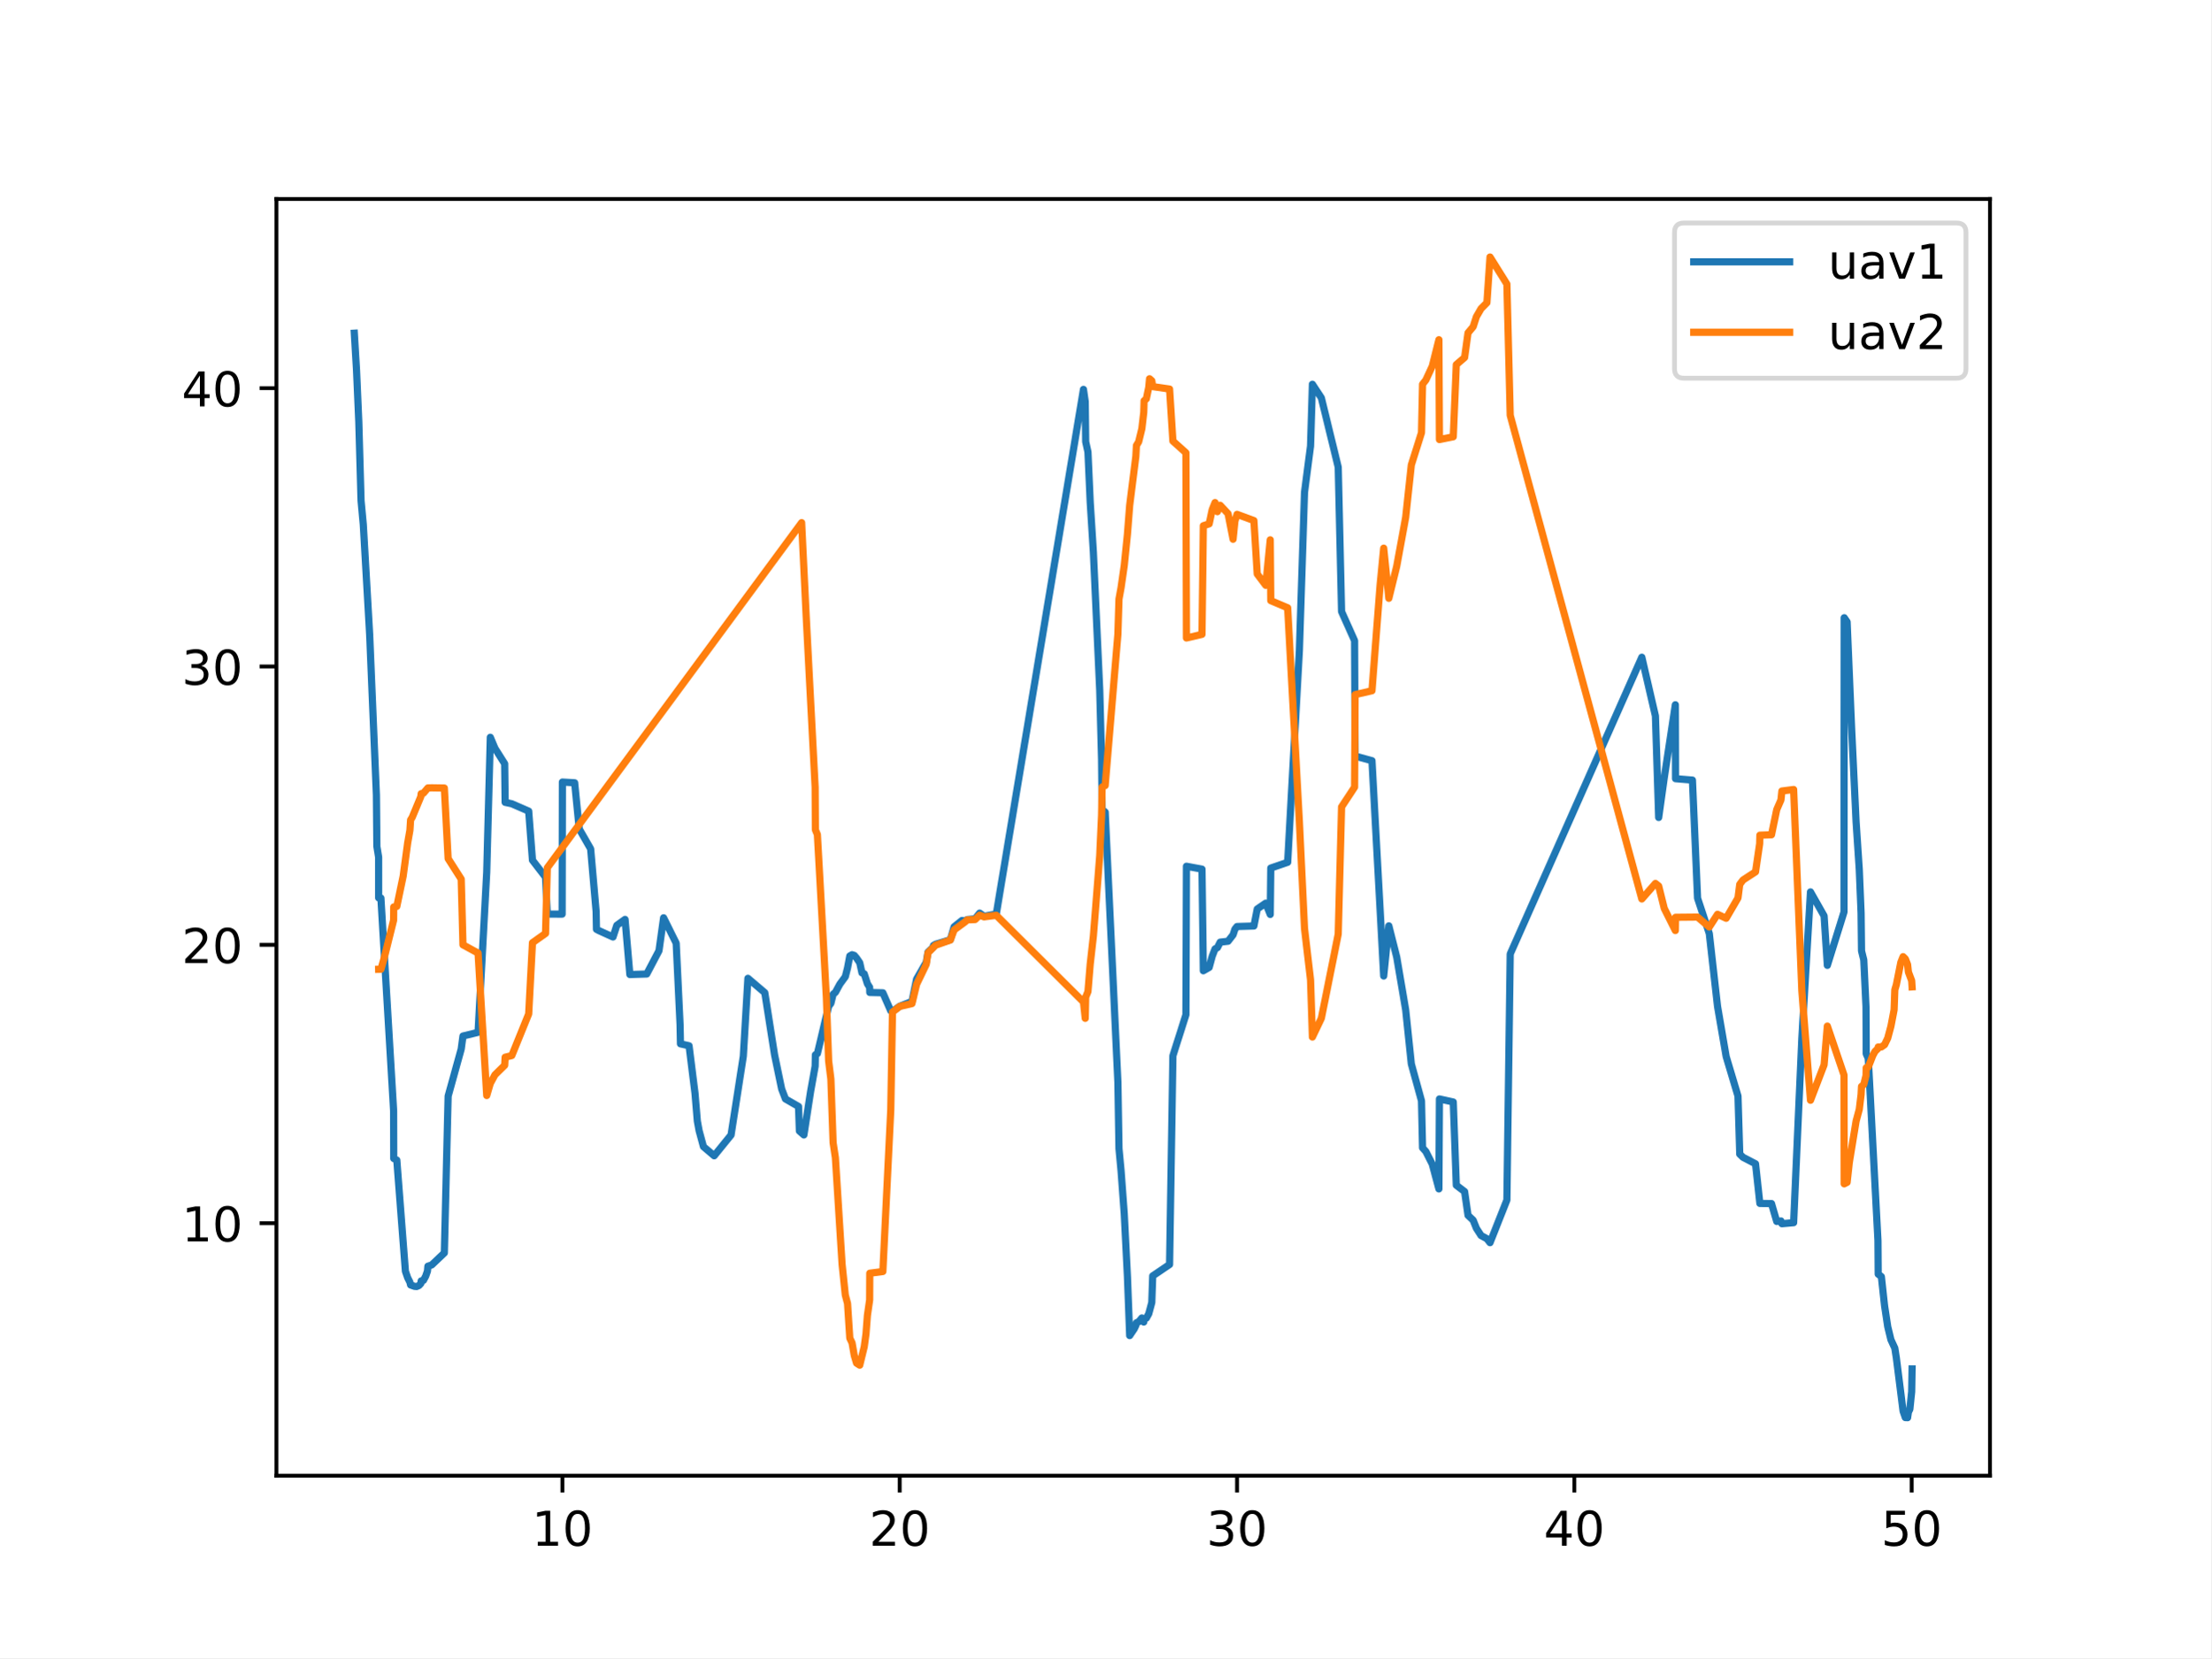
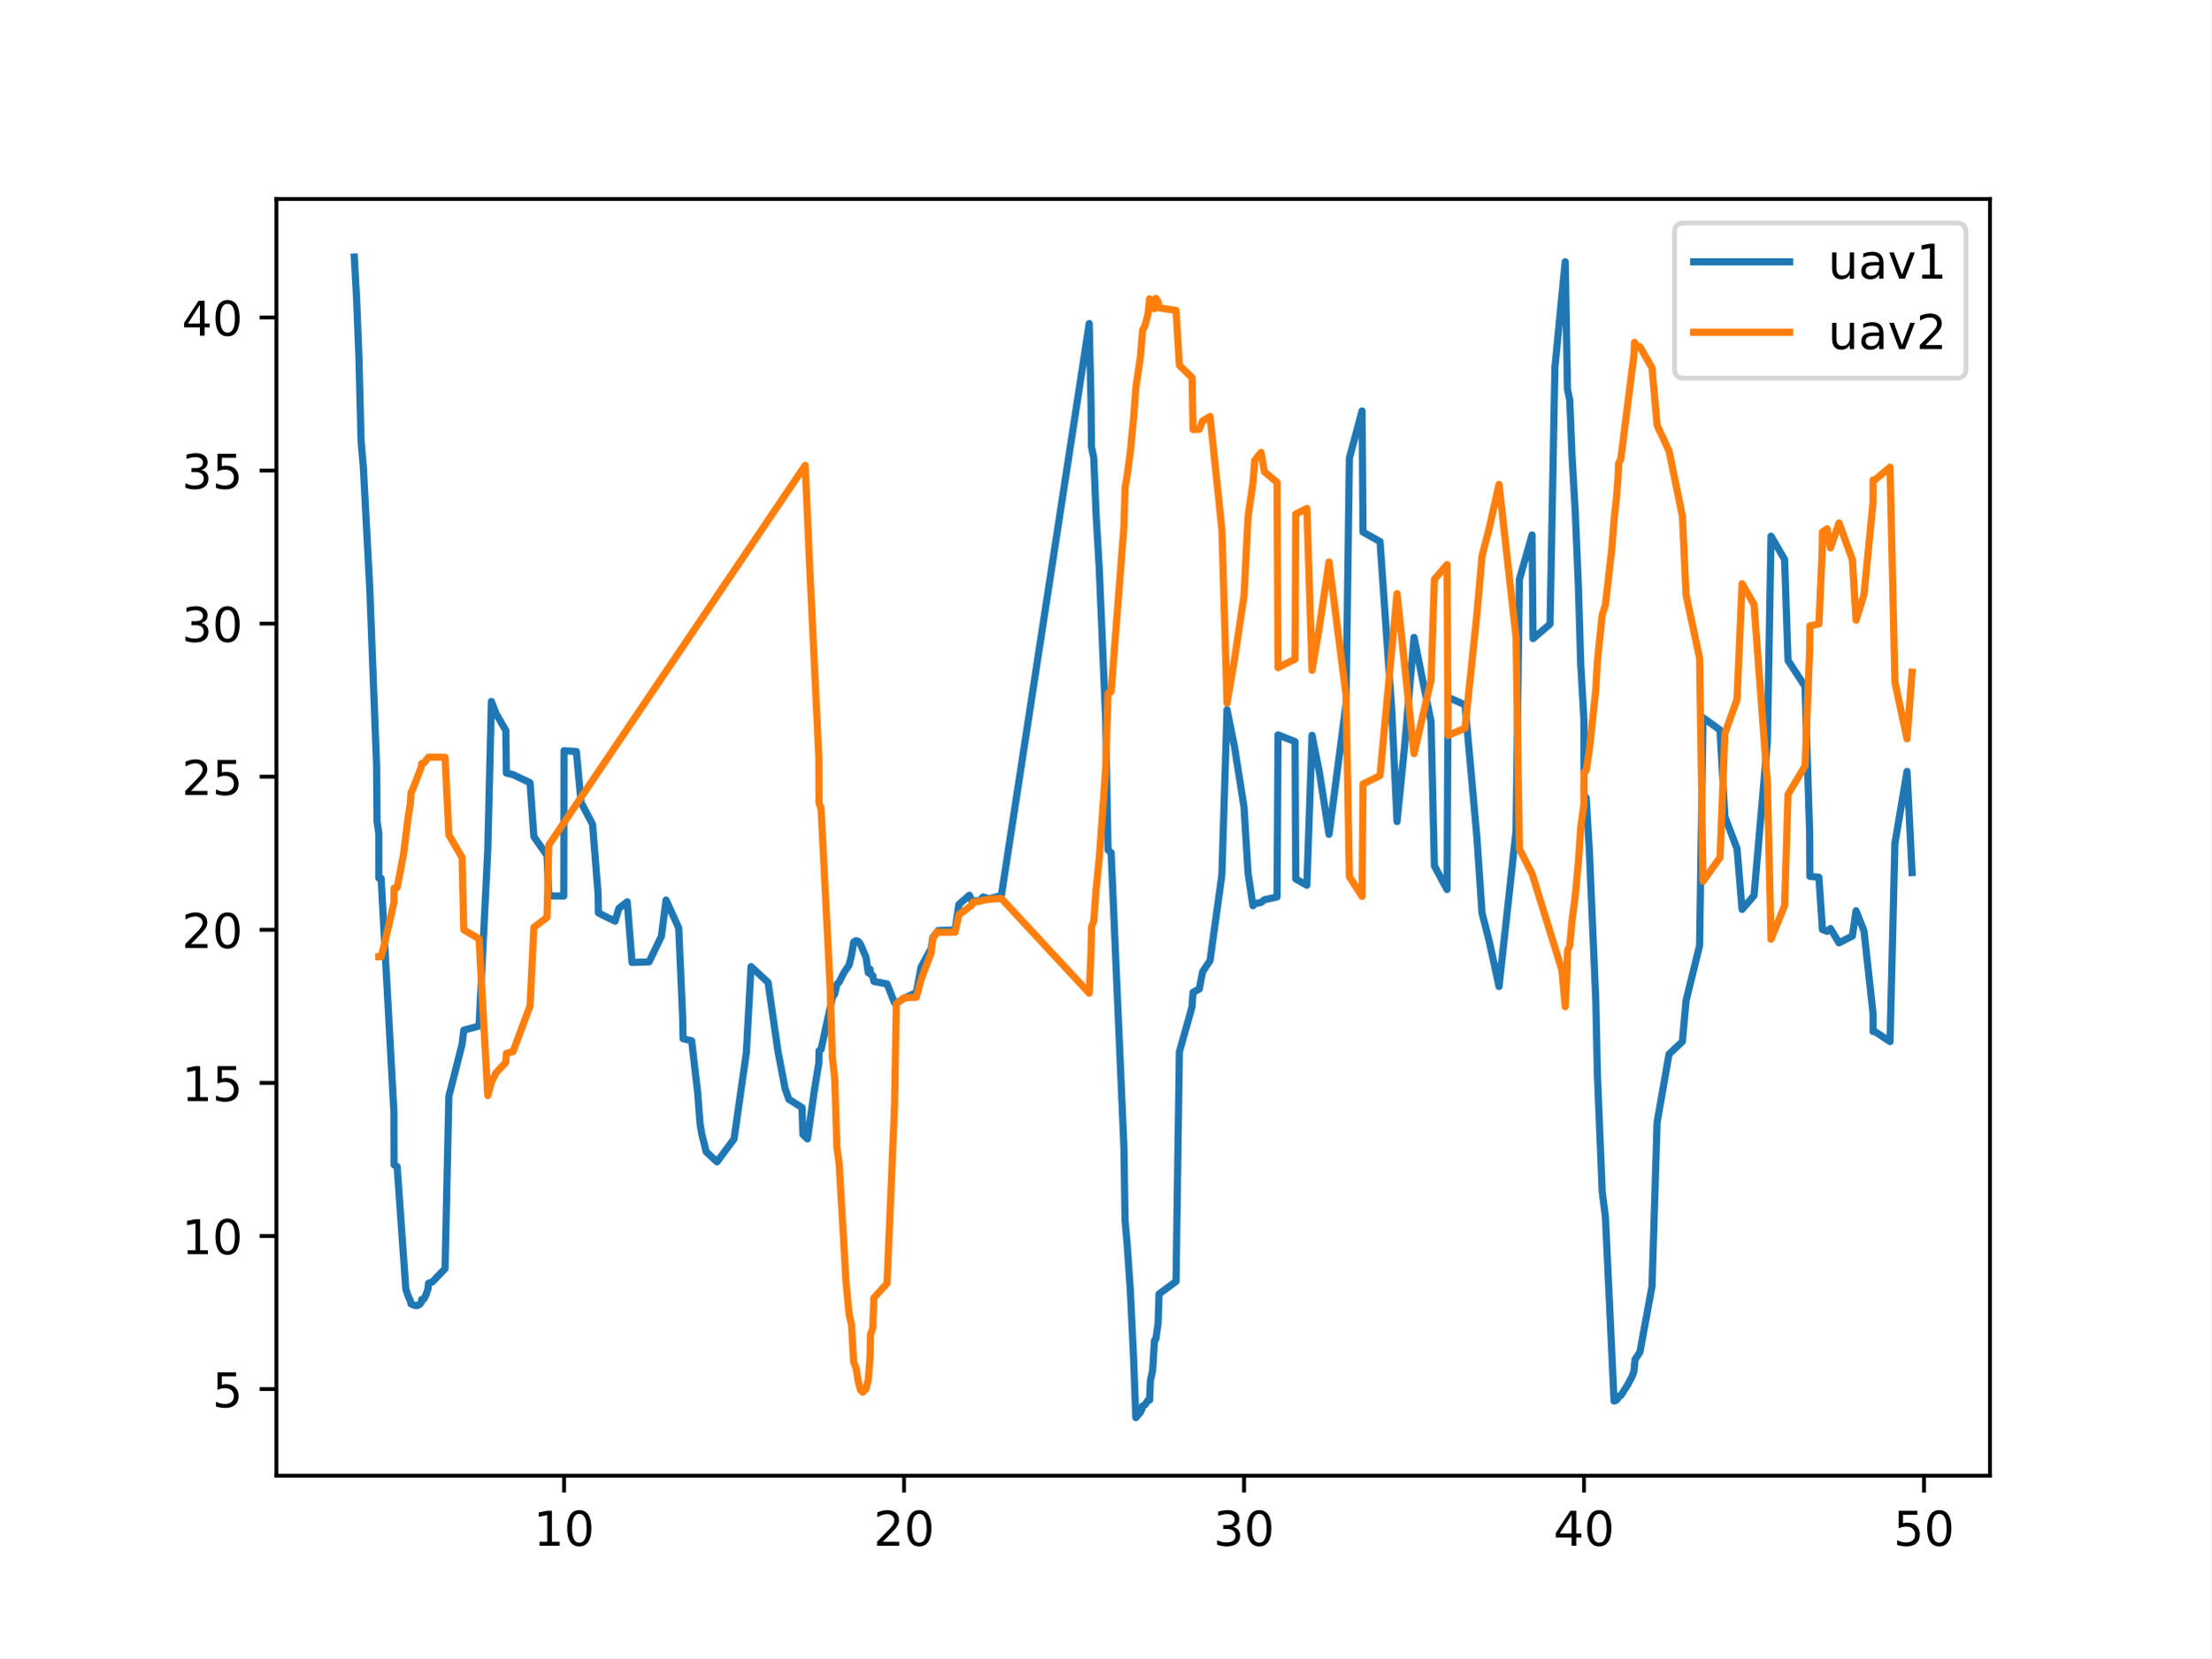
<svg xmlns="http://www.w3.org/2000/svg" xmlns:xlink="http://www.w3.org/1999/xlink" height="345.6pt" version="1.1" viewBox="0 0 460.8 345.6" width="460.8pt">
  <defs>
    <style type="text/css">*{stroke-linecap:butt;stroke-linejoin:round;}</style>
  </defs>
  <g id="figure_1">
    <g id="patch_1">
      <path d="M 0 345.6  L 460.8 345.6  L 460.8 0  L 0 0  z " style="fill:#ffffff;" />
    </g>
    <g id="axes_1">
      <g id="patch_2">
        <path d="M 57.6 307.584  L 414.72 307.584  L 414.72 41.472  L 57.6 41.472  z " style="fill:#ffffff;" />
      </g>
      <g id="matplotlib.axis_1">
        <g id="xtick_1">
          <g id="line2d_1">
            <defs>
-               <path d="M 0 0  L 0 3.5  " id="m34986aa3cf" style="stroke:#000000;stroke-width:0.8;" />
+               <path d="M 0 0  L 0 3.5  " id="m1270eafcde" style="stroke:#000000;stroke-width:0.8;" />
            </defs>
            <g>
-               <use style="stroke:#000000;stroke-width:0.8;" x="117.202" xlink:href="#m34986aa3cf" y="307.584" />
+               <use style="stroke:#000000;stroke-width:0.8;" x="117.545" xlink:href="#m1270eafcde" y="307.584" />
            </g>
          </g>
          <g id="text_1">
-             <g transform="translate(110.8391 322.1824)scale(0.1 -0.1)">
+             <g transform="translate(111.1828 322.1824)scale(0.1 -0.1)">
              <defs>
                <path d="M 12.406 8.297  L 28.516 8.297  L 28.516 63.922  L 10.984 60.406  L 10.984 69.391  L 28.422 72.906  L 38.281 72.906  L 38.281 8.297  L 54.391 8.297  L 54.391 0  L 12.406 0  z " id="DejaVuSans-49" />
                <path d="M 31.781 66.406  Q 24.172 66.406 20.328 58.906  Q 16.5 51.422 16.5 36.375  Q 16.5 21.391 20.328 13.891  Q 24.172 6.391 31.781 6.391  Q 39.453 6.391 43.281 13.891  Q 47.125 21.391 47.125 36.375  Q 47.125 51.422 43.281 58.906  Q 39.453 66.406 31.781 66.406  z M 31.781 74.219  Q 44.047 74.219 50.516 64.516  Q 56.984 54.828 56.984 36.375  Q 56.984 17.969 50.516 8.266  Q 44.047 -1.422 31.781 -1.422  Q 19.531 -1.422 13.062 8.266  Q 6.594 17.969 6.594 36.375  Q 6.594 54.828 13.062 64.516  Q 19.531 74.219 31.781 74.219  z " id="DejaVuSans-48" />
              </defs>
              <use xlink:href="#DejaVuSans-49" />
              <use x="63.623" xlink:href="#DejaVuSans-48" />
            </g>
          </g>
        </g>
        <g id="xtick_2">
          <g id="line2d_2">
            <g>
-               <use style="stroke:#000000;stroke-width:0.8;" x="187.502" xlink:href="#m34986aa3cf" y="307.584" />
+               <use style="stroke:#000000;stroke-width:0.8;" x="188.403" xlink:href="#m1270eafcde" y="307.584" />
            </g>
          </g>
          <g id="text_2">
-             <g transform="translate(181.1396 322.1824)scale(0.1 -0.1)">
+             <g transform="translate(182.0405 322.1824)scale(0.1 -0.1)">
              <defs>
                <path d="M 19.188 8.297  L 53.609 8.297  L 53.609 0  L 7.328 0  L 7.328 8.297  Q 12.938 14.109 22.625 23.891  Q 32.328 33.688 34.812 36.531  Q 39.547 41.844 41.422 45.531  Q 43.312 49.219 43.312 52.781  Q 43.312 58.594 39.234 62.25  Q 35.156 65.922 28.609 65.922  Q 23.969 65.922 18.812 64.312  Q 13.672 62.703 7.812 59.422  L 7.812 69.391  Q 13.766 71.781 18.938 73  Q 24.125 74.219 28.422 74.219  Q 39.75 74.219 46.484 68.547  Q 53.219 62.891 53.219 53.422  Q 53.219 48.922 51.531 44.891  Q 49.859 40.875 45.406 35.406  Q 44.188 33.984 37.641 27.219  Q 31.109 20.453 19.188 8.297  z " id="DejaVuSans-50" />
              </defs>
              <use xlink:href="#DejaVuSans-50" />
              <use x="63.623" xlink:href="#DejaVuSans-48" />
            </g>
          </g>
        </g>
        <g id="xtick_3">
          <g id="line2d_3">
            <g>
-               <use style="stroke:#000000;stroke-width:0.8;" x="257.803" xlink:href="#m34986aa3cf" y="307.584" />
+               <use style="stroke:#000000;stroke-width:0.8;" x="259.261" xlink:href="#m1270eafcde" y="307.584" />
            </g>
          </g>
          <g id="text_3">
-             <g transform="translate(251.4401 322.1824)scale(0.1 -0.1)">
+             <g transform="translate(252.8982 322.1824)scale(0.1 -0.1)">
              <defs>
                <path d="M 40.578 39.312  Q 47.656 37.797 51.625 33  Q 55.609 28.219 55.609 21.188  Q 55.609 10.406 48.188 4.484  Q 40.766 -1.422 27.094 -1.422  Q 22.516 -1.422 17.656 -0.516  Q 12.797 0.391 7.625 2.203  L 7.625 11.719  Q 11.719 9.328 16.594 8.109  Q 21.484 6.891 26.812 6.891  Q 36.078 6.891 40.938 10.547  Q 45.797 14.203 45.797 21.188  Q 45.797 27.641 41.281 31.266  Q 36.766 34.906 28.719 34.906  L 20.219 34.906  L 20.219 43.016  L 29.109 43.016  Q 36.375 43.016 40.234 45.922  Q 44.094 48.828 44.094 54.297  Q 44.094 59.906 40.109 62.906  Q 36.141 65.922 28.719 65.922  Q 24.656 65.922 20.016 65.031  Q 15.375 64.156 9.812 62.312  L 9.812 71.094  Q 15.438 72.656 20.344 73.438  Q 25.25 74.219 29.594 74.219  Q 40.828 74.219 47.359 69.109  Q 53.906 64.016 53.906 55.328  Q 53.906 49.266 50.438 45.094  Q 46.969 40.922 40.578 39.312  z " id="DejaVuSans-51" />
              </defs>
              <use xlink:href="#DejaVuSans-51" />
              <use x="63.623" xlink:href="#DejaVuSans-48" />
            </g>
          </g>
        </g>
        <g id="xtick_4">
          <g id="line2d_4">
            <g>
-               <use style="stroke:#000000;stroke-width:0.8;" x="328.103" xlink:href="#m34986aa3cf" y="307.584" />
+               <use style="stroke:#000000;stroke-width:0.8;" x="330.118" xlink:href="#m1270eafcde" y="307.584" />
            </g>
          </g>
          <g id="text_4">
-             <g transform="translate(321.7406 322.1824)scale(0.1 -0.1)">
+             <g transform="translate(323.756 322.1824)scale(0.1 -0.1)">
              <defs>
                <path d="M 37.797 64.312  L 12.891 25.391  L 37.797 25.391  z M 35.203 72.906  L 47.609 72.906  L 47.609 25.391  L 58.016 25.391  L 58.016 17.188  L 47.609 17.188  L 47.609 0  L 37.797 0  L 37.797 17.188  L 4.891 17.188  L 4.891 26.703  z " id="DejaVuSans-52" />
              </defs>
              <use xlink:href="#DejaVuSans-52" />
              <use x="63.623" xlink:href="#DejaVuSans-48" />
            </g>
          </g>
        </g>
        <g id="xtick_5">
          <g id="line2d_5">
            <g>
-               <use style="stroke:#000000;stroke-width:0.8;" x="398.404" xlink:href="#m34986aa3cf" y="307.584" />
+               <use style="stroke:#000000;stroke-width:0.8;" x="400.976" xlink:href="#m1270eafcde" y="307.584" />
            </g>
          </g>
          <g id="text_5">
-             <g transform="translate(392.0412 322.1824)scale(0.1 -0.1)">
+             <g transform="translate(394.6137 322.1824)scale(0.1 -0.1)">
              <defs>
                <path d="M 10.797 72.906  L 49.516 72.906  L 49.516 64.594  L 19.828 64.594  L 19.828 46.734  Q 21.969 47.469 24.109 47.828  Q 26.266 48.188 28.422 48.188  Q 40.625 48.188 47.75 41.5  Q 54.891 34.812 54.891 23.391  Q 54.891 11.625 47.562 5.094  Q 40.234 -1.422 26.906 -1.422  Q 22.312 -1.422 17.547 -0.641  Q 12.797 0.141 7.719 1.703  L 7.719 11.625  Q 12.109 9.234 16.797 8.062  Q 21.484 6.891 26.703 6.891  Q 35.156 6.891 40.078 11.328  Q 45.016 15.766 45.016 23.391  Q 45.016 31 40.078 35.438  Q 35.156 39.891 26.703 39.891  Q 22.75 39.891 18.812 39.016  Q 14.891 38.141 10.797 36.281  z " id="DejaVuSans-53" />
              </defs>
              <use xlink:href="#DejaVuSans-53" />
              <use x="63.623" xlink:href="#DejaVuSans-48" />
            </g>
          </g>
        </g>
      </g>
      <g id="matplotlib.axis_2">
        <g id="ytick_1">
          <g id="line2d_6">
            <defs>
-               <path d="M 0 0  L -3.5 0  " id="m94eacf9398" style="stroke:#000000;stroke-width:0.8;" />
+               <path d="M 0 0  L -3.5 0  " id="m5171619e76" style="stroke:#000000;stroke-width:0.8;" />
            </defs>
            <g>
-               <use style="stroke:#000000;stroke-width:0.8;" x="57.6" xlink:href="#m94eacf9398" y="254.954" />
+               <use style="stroke:#000000;stroke-width:0.8;" x="57.6" xlink:href="#m5171619e76" y="289.53" />
            </g>
          </g>
          <g id="text_6">
-             <g transform="translate(37.875 258.7527)scale(0.1 -0.1)">
-               <use xlink:href="#DejaVuSans-49" />
-               <use x="63.623" xlink:href="#DejaVuSans-48" />
+             <g transform="translate(44.2375 293.3296)scale(0.1 -0.1)">
+               <use xlink:href="#DejaVuSans-53" />
            </g>
          </g>
        </g>
        <g id="ytick_2">
          <g id="line2d_7">
            <g>
-               <use style="stroke:#000000;stroke-width:0.8;" x="57.6" xlink:href="#m94eacf9398" y="196.934" />
+               <use style="stroke:#000000;stroke-width:0.8;" x="57.6" xlink:href="#m5171619e76" y="257.62" />
            </g>
          </g>
          <g id="text_7">
-             <g transform="translate(37.875 200.7334)scale(0.1 -0.1)">
-               <use xlink:href="#DejaVuSans-50" />
+             <g transform="translate(37.875 261.4195)scale(0.1 -0.1)">
+               <use xlink:href="#DejaVuSans-49" />
              <use x="63.623" xlink:href="#DejaVuSans-48" />
            </g>
          </g>
        </g>
        <g id="ytick_3">
          <g id="line2d_8">
            <g>
-               <use style="stroke:#000000;stroke-width:0.8;" x="57.6" xlink:href="#m94eacf9398" y="138.915" />
+               <use style="stroke:#000000;stroke-width:0.8;" x="57.6" xlink:href="#m5171619e76" y="225.71" />
            </g>
          </g>
          <g id="text_8">
-             <g transform="translate(37.875 142.714)scale(0.1 -0.1)">
-               <use xlink:href="#DejaVuSans-51" />
-               <use x="63.623" xlink:href="#DejaVuSans-48" />
+             <g transform="translate(37.875 229.5094)scale(0.1 -0.1)">
+               <use xlink:href="#DejaVuSans-49" />
+               <use x="63.623" xlink:href="#DejaVuSans-53" />
            </g>
          </g>
        </g>
        <g id="ytick_4">
          <g id="line2d_9">
            <g>
-               <use style="stroke:#000000;stroke-width:0.8;" x="57.6" xlink:href="#m94eacf9398" y="80.895" />
+               <use style="stroke:#000000;stroke-width:0.8;" x="57.6" xlink:href="#m5171619e76" y="193.8" />
            </g>
          </g>
          <g id="text_9">
-             <g transform="translate(37.875 84.6947)scale(0.1 -0.1)">
+             <g transform="translate(37.875 197.5994)scale(0.1 -0.1)">
+               <use xlink:href="#DejaVuSans-50" />
+               <use x="63.623" xlink:href="#DejaVuSans-48" />
+             </g>
+           </g>
+         </g>
+         <g id="ytick_5">
+           <g id="line2d_10">
+             <g>
+               <use style="stroke:#000000;stroke-width:0.8;" x="57.6" xlink:href="#m5171619e76" y="161.89" />
+             </g>
+           </g>
+           <g id="text_10">
+             <g transform="translate(37.875 165.6893)scale(0.1 -0.1)">
+               <use xlink:href="#DejaVuSans-50" />
+               <use x="63.623" xlink:href="#DejaVuSans-53" />
+             </g>
+           </g>
+         </g>
+         <g id="ytick_6">
+           <g id="line2d_11">
+             <g>
+               <use style="stroke:#000000;stroke-width:0.8;" x="57.6" xlink:href="#m5171619e76" y="129.98" />
+             </g>
+           </g>
+           <g id="text_11">
+             <g transform="translate(37.875 133.7792)scale(0.1 -0.1)">
+               <use xlink:href="#DejaVuSans-51" />
+               <use x="63.623" xlink:href="#DejaVuSans-48" />
+             </g>
+           </g>
+         </g>
+         <g id="ytick_7">
+           <g id="line2d_12">
+             <g>
+               <use style="stroke:#000000;stroke-width:0.8;" x="57.6" xlink:href="#m5171619e76" y="98.07" />
+             </g>
+           </g>
+           <g id="text_12">
+             <g transform="translate(37.875 101.8691)scale(0.1 -0.1)">
+               <use xlink:href="#DejaVuSans-51" />
+               <use x="63.623" xlink:href="#DejaVuSans-53" />
+             </g>
+           </g>
+         </g>
+         <g id="ytick_8">
+           <g id="line2d_13">
+             <g>
+               <use style="stroke:#000000;stroke-width:0.8;" x="57.6" xlink:href="#m5171619e76" y="66.16" />
+             </g>
+           </g>
+           <g id="text_13">
+             <g transform="translate(37.875 69.959)scale(0.1 -0.1)">
              <use xlink:href="#DejaVuSans-52" />
              <use x="63.623" xlink:href="#DejaVuSans-48" />
            </g>
          </g>
        </g>
      </g>
-       <g id="line2d_10">
-         <path clip-path="url(#pf25e156000)" d="M 73.833 69.448  L 74.301 77.194  L 74.77 87.905  L 75.239 104.368  L 75.707 109.343  L 77.033 132.268  L 78.439 165.716  L 78.536 176.443  L 78.906 178.671  L 78.908 187.138  L 79.376 187.177  L 82.028 231.536  L 82.051 241.463  L 82.69 241.803  L 84.485 264.974  L 84.953 266.322  L 85.422 267.252  L 85.566 267.827  L 86.359 268.111  L 86.828 268.151  L 87.297 267.956  L 87.694 267.528  L 87.765 266.989  L 88.234 266.874  L 88.703 266.004  L 89.081 264.929  L 89.171 263.92  L 89.956 263.663  L 92.596 261.153  L 93.389 228.467  L 96.111 218.651  L 96.481 215.941  L 99.626 215.172  L 101.432 181.791  L 102.177 153.672  L 103.141 155.961  L 105.169 159.178  L 105.269 167.233  L 106.656 167.529  L 110.172 169.063  L 110.964 179.291  L 113.687 182.832  L 114.056 190.523  L 117.149 190.535  L 117.202 163.003  L 119.752 163.15  L 120.717 172.798  L 123.087 176.926  L 124.232 189.983  L 124.3 193.693  L 124.761 193.949  L 127.747 195.298  L 128.54 192.873  L 130.26 191.634  L 131.262 203.123  L 134.777 203.014  L 137.327 198.168  L 138.292 191.296  L 140.915 196.594  L 141.725 213.534  L 141.807 217.569  L 143.595 217.971  L 144.837 227.862  L 145.322 233.675  L 145.694 235.684  L 146.598 238.998  L 148.837 240.902  L 152.352 236.57  L 154.902 220.159  L 155.867 203.912  L 159.382 206.902  L 161.419 219.874  L 162.897 226.991  L 163.69 229.058  L 166.412 230.621  L 166.592 235.738  L 167.531 236.558  L 168.937 227.464  L 169.875 222.226  L 169.927 219.859  L 170.343 219.604  L 172.687 209.731  L 173.155 209.132  L 173.624 207.233  L 174.093 206.839  L 175.03 205.122  L 176.161 203.574  L 176.63 201.743  L 177.099 199.246  L 177.567 198.992  L 178.036 199.138  L 178.505 199.687  L 179.168 200.665  L 179.636 202.778  L 180.105 202.97  L 180.768 205.052  L 181.236 205.789  L 181.265 206.865  L 183.987 206.927  L 185.635 210.696  L 185.994 210.8  L 187.502 209.738  L 190.053 208.73  L 191.017 204.082  L 193.031 200.567  L 193.396 198.444  L 194.422 197.472  L 194.532 197.071  L 194.974 196.812  L 198.047 195.873  L 198.84 193.169  L 200.484 191.858  L 201.067 191.941  L 201.562 191.668  L 203.21 191.51  L 204.159 190.321  L 205.077 190.984  L 207.628 190.498  L 225.795 81.157  L 226.167 83.733  L 226.263 92.069  L 226.732 94.212  L 227.201 104.665  L 227.863 115.088  L 229.189 143.903  L 229.572 158.243  L 229.682 168.733  L 230.321 169.268  L 232.972 225.556  L 233.197 239.409  L 233.635 244.068  L 234.297 252.983  L 234.96 266.099  L 235.429 278.38  L 236.366 276.986  L 236.712 276.258  L 236.835 275.703  L 237.303 275.504  L 237.966 274.709  L 238.36 275.561  L 238.435 274.881  L 238.904 274.739  L 239.401 273.832  L 240.035 271.476  L 240.227 265.941  L 243.743 263.561  L 244.433 220.064  L 247.148 211.514  L 247.258 180.552  L 250.496 181.158  L 250.773 202.34  L 251.994 201.641  L 252.618 199.331  L 253.221 197.775  L 253.713 197.524  L 254.288 196.376  L 255.935 196.182  L 256.973 194.844  L 257.355 193.67  L 257.803 193.113  L 261.318 193.005  L 262.008 189.467  L 263.786 188.244  L 264.723 190.601  L 264.833 180.929  L 268.348 179.731  L 270.796 135.617  L 271.863 102.633  L 273.118 92.964  L 273.51 80.086  L 275.378 82.934  L 278.893 97.378  L 279.584 127.458  L 282.298 133.53  L 282.408 157.59  L 285.923 158.548  L 288.371 203.434  L 289.438 192.975  L 291.085 199.51  L 292.953 210.508  L 294.123 221.735  L 296.246 229.457  L 296.468 239.246  L 297.159 240.018  L 298.488 242.644  L 299.873 247.807  L 299.983 229.058  L 302.869 229.693  L 303.498 247.04  L 305.228 248.364  L 305.946 253.32  L 307.013 254.329  L 307.692 256.024  L 308.661 257.531  L 309.878 258.195  L 310.528 259.014  L 314.043 250.129  L 314.734 198.844  L 342.163 136.986  L 344.995 149.219  L 345.678 170.394  L 346.835 162.117  L 349.15 146.894  L 349.193 162.308  L 352.708 162.595  L 353.782 187.206  L 356.223 194.585  L 357.938 209.743  L 359.738 220.205  L 362.206 228.461  L 362.57 240.56  L 363.253 241.22  L 365.858 242.575  L 366.768 250.834  L 369.188 250.864  L 370.283 254.598  L 371.162 254.488  L 371.357 255.069  L 373.798 254.848  L 375.513 216.435  L 377.314 185.903  L 380.145 190.899  L 380.829 201.212  L 384.3 190.085  L 384.344 128.751  L 384.943 129.627  L 385.88 151.632  L 386.818 171.322  L 387.48 181.181  L 387.859 190.296  L 387.949 198.191  L 388.418 200.079  L 388.886 209.864  L 388.932 219.648  L 389.355 220.608  L 391.374 258.557  L 391.424 265.571  L 392.087 266.096  L 392.75 272.154  L 393.412 276.515  L 394.075 279.238  L 394.889 281  L 395.207 283.027  L 396.613 294.131  L 397.081 295.471  L 397.55 295.488  L 397.72 294.328  L 398.019 293.734  L 398.404 290.067  L 398.487 285.327  L 398.487 285.327  " style="fill:none;stroke:#1f77b4;stroke-linecap:square;stroke-width:1.5;" />
-       </g>
-       <g id="line2d_11">
-         <path clip-path="url(#pf25e156000)" d="M 78.908 202.037  L 79.376 202.028  L 80.039 199.747  L 82.028 191.773  L 82.051 189.042  L 82.69 188.928  L 84.016 182.621  L 84.953 175.69  L 85.422 173.051  L 85.566 170.895  L 85.891 170.367  L 87.694 166.046  L 87.765 165.426  L 88.234 165.328  L 89.171 164.232  L 89.956 164.207  L 92.596 164.248  L 93.389 178.958  L 96.111 183.231  L 96.481 196.935  L 99.626 198.641  L 101.432 228.341  L 102.177 225.811  L 103.141 224.035  L 105.169 222.044  L 105.269 220.358  L 106.656 220.013  L 110.172 211.347  L 110.964 196.488  L 113.687 194.561  L 114.056 180.876  L 167.063 108.931  L 168 128.305  L 169.875 164.086  L 169.927 172.954  L 170.343 173.943  L 171.749 199.275  L 172.218 207.918  L 172.687 221.158  L 173.155 224.906  L 173.624 238.176  L 174.093 241.295  L 175.499 263.604  L 176.161 269.927  L 176.63 271.692  L 177.099 278.918  L 177.567 279.902  L 178.036 282.553  L 178.505 284.12  L 179.168 284.548  L 180.105 280.719  L 180.472 278.031  L 180.768 274.155  L 181.236 270.936  L 181.265 265.379  L 183.987 265.024  L 185.635 231.334  L 185.994 210.941  L 187.502 209.774  L 190.053 209.18  L 191.017 205.172  L 193.031 200.986  L 193.396 198.584  L 194.974 197.014  L 198.047 195.937  L 198.84 193.816  L 201.067 192.193  L 201.562 191.73  L 203.21 191.659  L 204.159 190.753  L 205.077 191.109  L 207.628 190.78  L 225.795 208.843  L 226.167 212.252  L 226.263 207.832  L 226.732 206.677  L 227.201 200.951  L 227.863 195.118  L 229.189 178.327  L 229.572 169.93  L 229.682 164.043  L 230.321 163.734  L 232.972 132.193  L 233.197 124.863  L 233.635 122.458  L 234.297 117.888  L 234.96 111.336  L 235.429 105.328  L 236.712 95.124  L 236.835 92.861  L 237.303 92.084  L 237.966 89.339  L 238.36 85.939  L 238.435 83.525  L 238.904 83.119  L 239.401 80.725  L 239.566 78.941  L 240.035 79.358  L 240.227 80.574  L 243.743 81.088  L 244.433 91.928  L 247.148 94.368  L 247.258 132.977  L 250.496 132.218  L 250.773 109.579  L 251.994 109.183  L 252.618 106.243  L 253.221 104.748  L 253.713 106.646  L 254.288 105.312  L 255.935 107.073  L 256.973 112.395  L 257.355 108.628  L 257.803 107.203  L 261.318 108.499  L 262.008 119.628  L 263.786 121.994  L 264.723 112.512  L 264.833 125.191  L 268.348 126.679  L 270.796 171.264  L 271.863 193.501  L 273.118 204.231  L 273.51 216.153  L 275.378 212.233  L 278.893 194.693  L 279.584 168.194  L 282.298 164.07  L 282.408 144.783  L 285.923 143.972  L 287.617 121.954  L 288.371 114.255  L 289.438 124.704  L 291.085 118.004  L 292.953 107.805  L 294.123 96.922  L 296.246 90.182  L 296.468 80.081  L 297.159 79.2  L 298.488 76.326  L 299.873 70.805  L 299.983 91.615  L 302.869 91.03  L 303.498 75.999  L 305.228 74.513  L 305.946 69.371  L 307.013 68.096  L 307.692 66.004  L 308.661 64.323  L 309.878 63.093  L 310.528 53.568  L 314.043 59.202  L 314.734 86.562  L 342.163 187.372  L 344.995 184.138  L 345.678 184.678  L 346.835 189.334  L 349.15 193.957  L 349.193 191.193  L 353.782 191.149  L 356.223 193.219  L 357.938 190.571  L 359.738 191.4  L 362.206 187.157  L 362.57 184.326  L 363.253 183.418  L 365.858 181.719  L 366.725 175.859  L 366.768 174.075  L 369.188 173.987  L 370.283 168.738  L 371.162 166.72  L 371.357 164.868  L 373.798 164.554  L 375.513 206.514  L 377.314 229.334  L 380.145 221.948  L 380.829 213.866  L 384.3 224.076  L 384.344 246.753  L 384.943 246.441  L 385.412 242.249  L 386.818 233.676  L 387.48 231.236  L 387.859 228.146  L 387.949 226.446  L 388.418 226.057  L 388.886 224.191  L 388.932 222.556  L 389.355 222.411  L 390.292 220.023  L 390.761 219.146  L 391.374 218.556  L 391.424 218.229  L 392.087 218.217  L 392.75 217.75  L 393.412 216.378  L 394.075 213.912  L 394.738 210.473  L 394.889 206.309  L 395.207 205.239  L 396.144 200.568  L 396.613 199.399  L 397.081 199.856  L 397.55 201.043  L 397.72 202.609  L 398.404 204.406  L 398.487 205.692  L 398.487 205.692  " style="fill:none;stroke:#ff7f0e;stroke-linecap:square;stroke-width:1.5;" />
+       <g id="line2d_14">
+         <path clip-path="url(#pc4eb8aa27f)" d="M 73.833 53.568  L 74.305 62.088  L 74.777 73.87  L 75.25 91.979  L 75.722 97.452  L 77.058 122.668  L 78.476 159.461  L 78.574 171.26  L 78.946 173.711  L 78.948 183.024  L 79.42 183.067  L 82.093 231.862  L 82.116 242.781  L 82.761 243.155  L 84.569 268.643  L 85.041 270.126  L 85.514 271.148  L 85.659 271.781  L 86.459 272.093  L 86.931 272.137  L 87.403 271.922  L 87.803 271.452  L 87.876 270.859  L 88.348 270.733  L 88.821 269.776  L 89.202 268.593  L 89.293 267.483  L 90.084 267.2  L 92.745 264.439  L 93.544 228.486  L 96.288 217.688  L 96.661 214.707  L 99.831 213.861  L 101.65 177.143  L 102.402 146.213  L 103.374 148.73  L 105.417 152.269  L 105.518 161.13  L 106.917 161.455  L 110.46 163.142  L 111.259 174.393  L 114.002 178.287  L 114.375 186.748  L 117.492 186.762  L 117.545 156.476  L 120.116 156.639  L 121.088 167.251  L 123.477 171.791  L 124.631 186.154  L 124.7 190.235  L 125.164 190.517  L 128.174 192.001  L 128.973 189.333  L 130.707 187.97  L 131.717 200.607  L 135.26 200.488  L 137.83 195.157  L 138.803 187.599  L 141.447 193.426  L 142.263 212.059  L 142.346 216.498  L 144.147 216.94  L 145.4 227.821  L 145.888 234.214  L 146.263 236.424  L 147.174 240.07  L 149.431 242.164  L 152.974 237.398  L 155.545 219.347  L 156.517 201.476  L 160.06 204.764  L 162.113 219.034  L 163.603 226.862  L 164.402 229.136  L 167.146 230.855  L 167.327 236.483  L 168.274 237.386  L 169.691 227.382  L 170.636 221.621  L 170.689 219.016  L 171.108 218.736  L 173.47 207.877  L 173.942 207.218  L 174.415 205.129  L 174.887 204.696  L 175.832 202.806  L 176.972 201.103  L 177.445 199.089  L 177.917 196.343  L 178.39 196.064  L 178.862 196.224  L 179.334 196.828  L 180.475 199.505  L 180.947 202.735  L 181.317 202.015  L 181.42 203.068  L 181.892 203.346  L 182.117 204.555  L 184.86 205.085  L 186.429 209.049  L 186.794 209.093  L 188.403 208.095  L 190.974 206.867  L 191.946 201.594  L 194.042 197.744  L 194.417 195.386  L 195.489 193.966  L 199.032 193.834  L 199.831 188.523  L 202.014 186.597  L 202.575 187.883  L 202.787 187.743  L 204.143 187.766  L 204.884 186.958  L 206.117 187.337  L 208.688 186.656  L 226.999 67.433  L 227.375 83.962  L 227.471 93.133  L 227.944 95.49  L 228.416 106.987  L 229.084 118.448  L 230.42 149.945  L 230.918 177.15  L 231.561 177.735  L 234.233 239.225  L 234.461 254.306  L 234.901 259.361  L 235.569 269.002  L 236.237 283.003  L 236.71 295.488  L 237.654 294.36  L 238.003 293.636  L 238.127 293.036  L 238.599 292.812  L 239.267 291.839  L 239.572 291.82  L 239.74 287.821  L 240.212 285.612  L 240.603 279.352  L 240.88 279.115  L 241.352 275.794  L 241.546 269.706  L 245.089 267.088  L 245.785 219.242  L 248.429 209.837  L 248.632 206.831  L 249.93 206.133  L 250.623 202.558  L 252.175 200.208  L 254.643 182.393  L 255.718 147.935  L 257.286 155.714  L 259.261 168.244  L 260.105 182.061  L 261.129 188.794  L 261.491 188.364  L 262.804 188.086  L 263.5 187.532  L 266.144 186.952  L 266.347 153.17  L 269.889 154.573  L 270.034 183.199  L 272.357 184.512  L 273.432 153.265  L 275.001 161.158  L 276.975 173.905  L 280.518 146.723  L 281.214 95.499  L 283.858 85.657  L 284.061 110.9  L 287.604 112.88  L 290.072 148.36  L 291.147 171.238  L 292.715 155.654  L 294.69 132.861  L 298.232 150.403  L 298.929 180.474  L 301.573 185.397  L 301.775 145.333  L 305.318 146.907  L 307.786 174.463  L 308.861 190.298  L 310.43 196.473  L 312.404 205.616  L 315.947 173.246  L 316.643 120.797  L 319.287 111.504  L 319.49 133.102  L 323.033 130.077  L 324.048 76.621  L 326.198 54.559  L 326.67 81.093  L 327.142 83.411  L 327.615 95.001  L 328.283 106.571  L 328.951 122.453  L 329.423 138.26  L 330.091 149.885  L 330.118 165.651  L 330.564 166.322  L 331.232 177.3  L 332.568 208.557  L 332.906 223.898  L 333.904 248.345  L 334.572 253.603  L 336.38 292.019  L 336.853 291.85  L 337.204 291.431  L 337.325 291.015  L 337.798 290.854  L 339.215 288.642  L 340.16 286.835  L 340.526 285.779  L 340.747 283.382  L 341.763 281.826  L 344.29 268.104  L 345.344 233.962  L 347.833 219.722  L 350.62 217.081  L 351.376 208.597  L 354.201 197.095  L 354.919 149.57  L 358.462 152.163  L 359.477 170.237  L 362.004 176.887  L 363.058 189.552  L 365.547 186.657  L 368.334 154.547  L 369.09 111.746  L 371.916 116.605  L 372.633 137.665  L 376.176 143.076  L 377.14 173.623  L 377.192 182.665  L 379.068 182.852  L 379.806 193.745  L 380.773 194.113  L 381.476 193.547  L 383.262 196.525  L 386.049 195.087  L 386.805 189.829  L 388.46 194.024  L 390.348 211.194  L 390.354 215.003  L 390.764 215.038  L 393.89 217.091  L 394.906 175.793  L 397.433 160.796  L 398.487 181.867  L 398.487 181.867  " style="fill:none;stroke:#1f77b4;stroke-linecap:square;stroke-width:1.5;" />
+       </g>
+       <g id="line2d_15">
+         <path clip-path="url(#pc4eb8aa27f)" d="M 78.948 199.413  L 79.42 199.403  L 80.088 196.894  L 82.093 188.122  L 82.116 185.119  L 82.761 184.993  L 84.097 178.056  L 85.041 170.432  L 85.514 167.529  L 85.659 165.157  L 85.986 164.576  L 87.803 159.823  L 87.876 159.142  L 88.348 159.034  L 89.293 157.829  L 90.084 157.8  L 92.745 157.846  L 93.544 174.027  L 96.288 178.726  L 96.661 193.801  L 99.831 195.678  L 101.65 228.347  L 102.402 225.564  L 103.374 223.61  L 105.417 221.42  L 105.518 219.565  L 106.917 219.186  L 110.46 209.654  L 111.259 193.309  L 114.002 191.19  L 114.375 176.136  L 167.801 96.999  L 168.746 118.31  L 170.636 157.668  L 170.689 167.423  L 171.108 168.51  L 172.525 196.375  L 172.998 205.882  L 173.47 220.446  L 173.942 224.569  L 174.415 239.166  L 174.887 242.596  L 176.304 267.136  L 176.972 274.091  L 177.445 276.033  L 177.917 283.981  L 178.39 285.064  L 178.862 287.98  L 179.334 289.703  L 179.807 290.174  L 180.475 289.505  L 180.947 287.597  L 181.317 283.061  L 181.42 278.167  L 181.892 276.809  L 182.117 270.525  L 184.86 267.493  L 186.429 230.437  L 186.794 209.248  L 188.403 207.987  L 190.974 207.855  L 191.946 204.199  L 194.042 198.65  L 194.417 195.591  L 195.286 194.23  L 195.489 194.329  L 199.032 194.299  L 199.831 190.659  L 202.575 188.613  L 202.787 188.022  L 204.143 187.874  L 204.884 187.647  L 206.117 187.43  L 208.688 187.273  L 226.999 207.006  L 227.375 198.336  L 227.471 193.273  L 227.944 191.957  L 228.416 185.472  L 229.084 178.915  L 230.42 160.236  L 230.918 144.492  L 231.561 144.152  L 234.233 109.671  L 234.461 101.722  L 234.901 99.125  L 235.569 94.196  L 236.237 87.186  L 236.71 80.876  L 237.654 74.428  L 238.127 68.753  L 238.599 67.98  L 239.267 65.346  L 239.572 62.296  L 239.74 62.93  L 240.212 63.289  L 240.603 64.338  L 240.88 62.18  L 241.352 62.898  L 241.546 64.165  L 245.089 64.702  L 245.785 76.134  L 248.429 78.727  L 248.632 89.531  L 249.93 89.48  L 250.623 87.744  L 252.175 86.802  L 254.643 110.362  L 255.718 146.575  L 257.286 137.352  L 259.261 124.13  L 260.105 107.64  L 261.129 100.615  L 261.491 95.972  L 262.804 94.295  L 263.5 98.312  L 266.144 100.551  L 266.347 139.144  L 269.889 137.376  L 270.034 107.143  L 272.357 105.975  L 273.432 139.716  L 275.001 130.426  L 276.975 117.134  L 280.518 144.892  L 281.214 182.731  L 283.858 186.841  L 284.061 163.423  L 287.604 161.649  L 291.147 123.738  L 294.69 157.094  L 298.232 141.794  L 298.929 120.753  L 301.573 117.683  L 301.775 153.295  L 305.318 151.766  L 307.786 128.092  L 308.861 115.883  L 310.43 109.789  L 312.404 100.971  L 315.947 132.774  L 316.643 176.901  L 319.287 182.108  L 325.5 202.157  L 326.198 209.828  L 326.576 202.273  L 326.67 198.133  L 327.142 197.097  L 327.615 191.921  L 328.283 186.781  L 328.951 179.625  L 329.423 172.574  L 330.091 167.659  L 330.118 160.929  L 330.564 160.658  L 331.232 156.261  L 332.568 143.786  L 332.906 137.798  L 333.904 128.17  L 334.572 126.094  L 335.908 114.374  L 336.38 108.323  L 336.853 104.004  L 337.204 99.729  L 337.325 96.646  L 337.798 95.595  L 339.215 84.305  L 340.526 73.979  L 340.632 71.363  L 340.747 71.802  L 341.763 72.284  L 344.29 76.673  L 345.344 88.625  L 347.833 94.015  L 350.62 107.579  L 351.376 123.944  L 354.201 137.17  L 354.919 183.702  L 358.462 178.714  L 359.477 152.864  L 362.004 145.789  L 363.058 121.664  L 365.547 126.001  L 368.334 163.303  L 369.09 195.769  L 371.916 188.748  L 372.633 165.572  L 376.176 159.664  L 377.14 135.46  L 377.192 130.441  L 379.068 130.055  L 379.719 115.76  L 379.806 110.888  L 380.773 110.228  L 381.476 114.208  L 383.262 108.997  L 386.049 116.67  L 386.805 129.271  L 388.46 123.936  L 390.348 104.743  L 390.354 100.05  L 390.764 100.009  L 393.89 97.373  L 394.906 142.167  L 397.433 153.986  L 398.487 140.096  L 398.487 140.096  " style="fill:none;stroke:#ff7f0e;stroke-linecap:square;stroke-width:1.5;" />
      </g>
      <g id="patch_3">
        <path d="M 57.6 307.584  L 57.6 41.472  " style="fill:none;stroke:#000000;stroke-linecap:square;stroke-linejoin:miter;stroke-width:0.8;" />
      </g>
      <g id="patch_4">
        <path d="M 414.72 307.584  L 414.72 41.472  " style="fill:none;stroke:#000000;stroke-linecap:square;stroke-linejoin:miter;stroke-width:0.8;" />
      </g>
      <g id="patch_5">
        <path d="M 57.6 307.584  L 414.72 307.584  " style="fill:none;stroke:#000000;stroke-linecap:square;stroke-linejoin:miter;stroke-width:0.8;" />
      </g>
      <g id="patch_6">
        <path d="M 57.6 41.472  L 414.72 41.472  " style="fill:none;stroke:#000000;stroke-linecap:square;stroke-linejoin:miter;stroke-width:0.8;" />
      </g>
      <g id="legend_1">
        <g id="patch_7">
          <path d="M 350.973 78.828  L 407.72 78.828  Q 409.72 78.828 409.72 76.828  L 409.72 48.472  Q 409.72 46.472 407.72 46.472  L 350.973 46.472  Q 348.973 46.472 348.973 48.472  L 348.973 76.828  Q 348.973 78.828 350.973 78.828  z " style="fill:#ffffff;opacity:0.8;stroke:#cccccc;stroke-linejoin:miter;" />
        </g>
-         <g id="line2d_12">
+         <g id="line2d_16">
          <path d="M 352.973 54.57  L 372.973 54.57  " style="fill:none;stroke:#1f77b4;stroke-linecap:square;stroke-width:1.5;" />
        </g>
-         <g id="line2d_13" />
-         <g id="text_10">
+         <g id="line2d_17" />
+         <g id="text_14">
          <g transform="translate(380.9731 58.07044)scale(0.1 -0.1)">
            <defs>
              <path d="M 8.5 21.578  L 8.5 54.688  L 17.484 54.688  L 17.484 21.922  Q 17.484 14.156 20.5 10.266  Q 23.531 6.391 29.594 6.391  Q 36.859 6.391 41.078 11.031  Q 45.312 15.672 45.312 23.688  L 45.312 54.688  L 54.297 54.688  L 54.297 0  L 45.312 0  L 45.312 8.406  Q 42.047 3.422 37.719 1  Q 33.406 -1.422 27.688 -1.422  Q 18.266 -1.422 13.375 4.438  Q 8.5 10.297 8.5 21.578  z M 31.109 56  z " id="DejaVuSans-117" />
              <path d="M 34.281 27.484  Q 23.391 27.484 19.188 25  Q 14.984 22.516 14.984 16.5  Q 14.984 11.719 18.141 8.906  Q 21.297 6.109 26.703 6.109  Q 34.188 6.109 38.703 11.406  Q 43.219 16.703 43.219 25.484  L 43.219 27.484  z M 52.203 31.203  L 52.203 0  L 43.219 0  L 43.219 8.297  Q 40.141 3.328 35.547 0.953  Q 30.953 -1.422 24.312 -1.422  Q 15.922 -1.422 10.953 3.297  Q 6 8.016 6 15.922  Q 6 25.141 12.172 29.828  Q 18.359 34.516 30.609 34.516  L 43.219 34.516  L 43.219 35.406  Q 43.219 41.609 39.141 45  Q 35.062 48.391 27.688 48.391  Q 23 48.391 18.547 47.266  Q 14.109 46.141 10.016 43.891  L 10.016 52.203  Q 14.938 54.109 19.578 55.047  Q 24.219 56 28.609 56  Q 40.484 56 46.344 49.844  Q 52.203 43.703 52.203 31.203  z " id="DejaVuSans-97" />
              <path d="M 2.984 54.688  L 12.5 54.688  L 29.594 8.797  L 46.688 54.688  L 56.203 54.688  L 35.688 0  L 23.484 0  z " id="DejaVuSans-118" />
            </defs>
            <use xlink:href="#DejaVuSans-117" />
            <use x="63.379" xlink:href="#DejaVuSans-97" />
            <use x="124.658" xlink:href="#DejaVuSans-118" />
            <use x="183.838" xlink:href="#DejaVuSans-49" />
          </g>
        </g>
-         <g id="line2d_14">
+         <g id="line2d_18">
          <path d="M 352.973 69.249  L 372.973 69.249  " style="fill:none;stroke:#ff7f0e;stroke-linecap:square;stroke-width:1.5;" />
        </g>
-         <g id="line2d_15" />
-         <g id="text_11">
+         <g id="line2d_19" />
+         <g id="text_15">
          <g transform="translate(380.9731 72.74856)scale(0.1 -0.1)">
            <use xlink:href="#DejaVuSans-117" />
            <use x="63.379" xlink:href="#DejaVuSans-97" />
            <use x="124.658" xlink:href="#DejaVuSans-118" />
            <use x="183.838" xlink:href="#DejaVuSans-50" />
          </g>
        </g>
      </g>
    </g>
  </g>
  <defs>
-     <clipPath id="pf25e156000">
+     <clipPath id="pc4eb8aa27f">
      <rect height="266.112" width="357.12" x="57.6" y="41.472" />
    </clipPath>
  </defs>
</svg>
